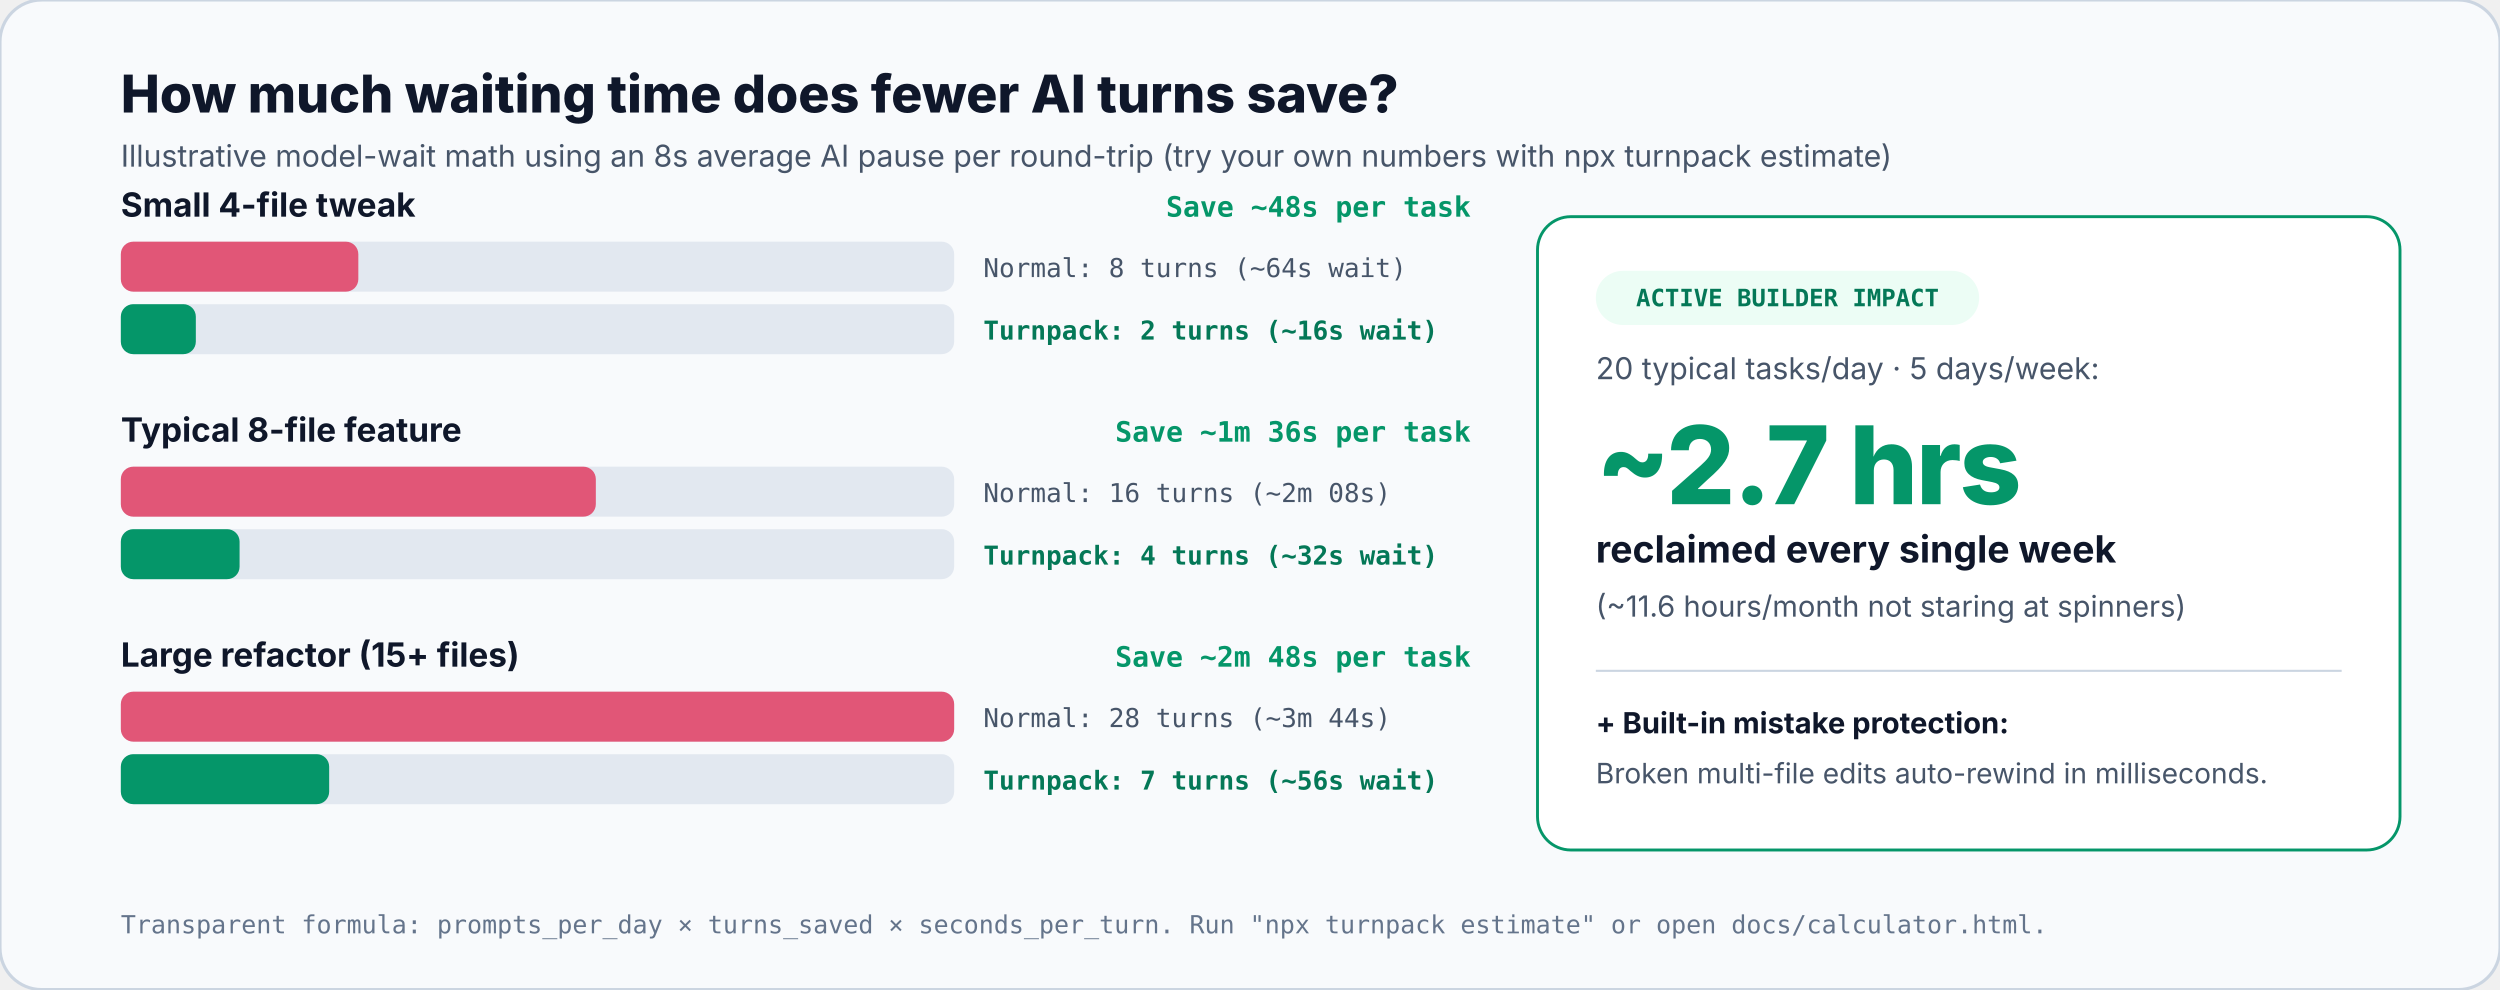
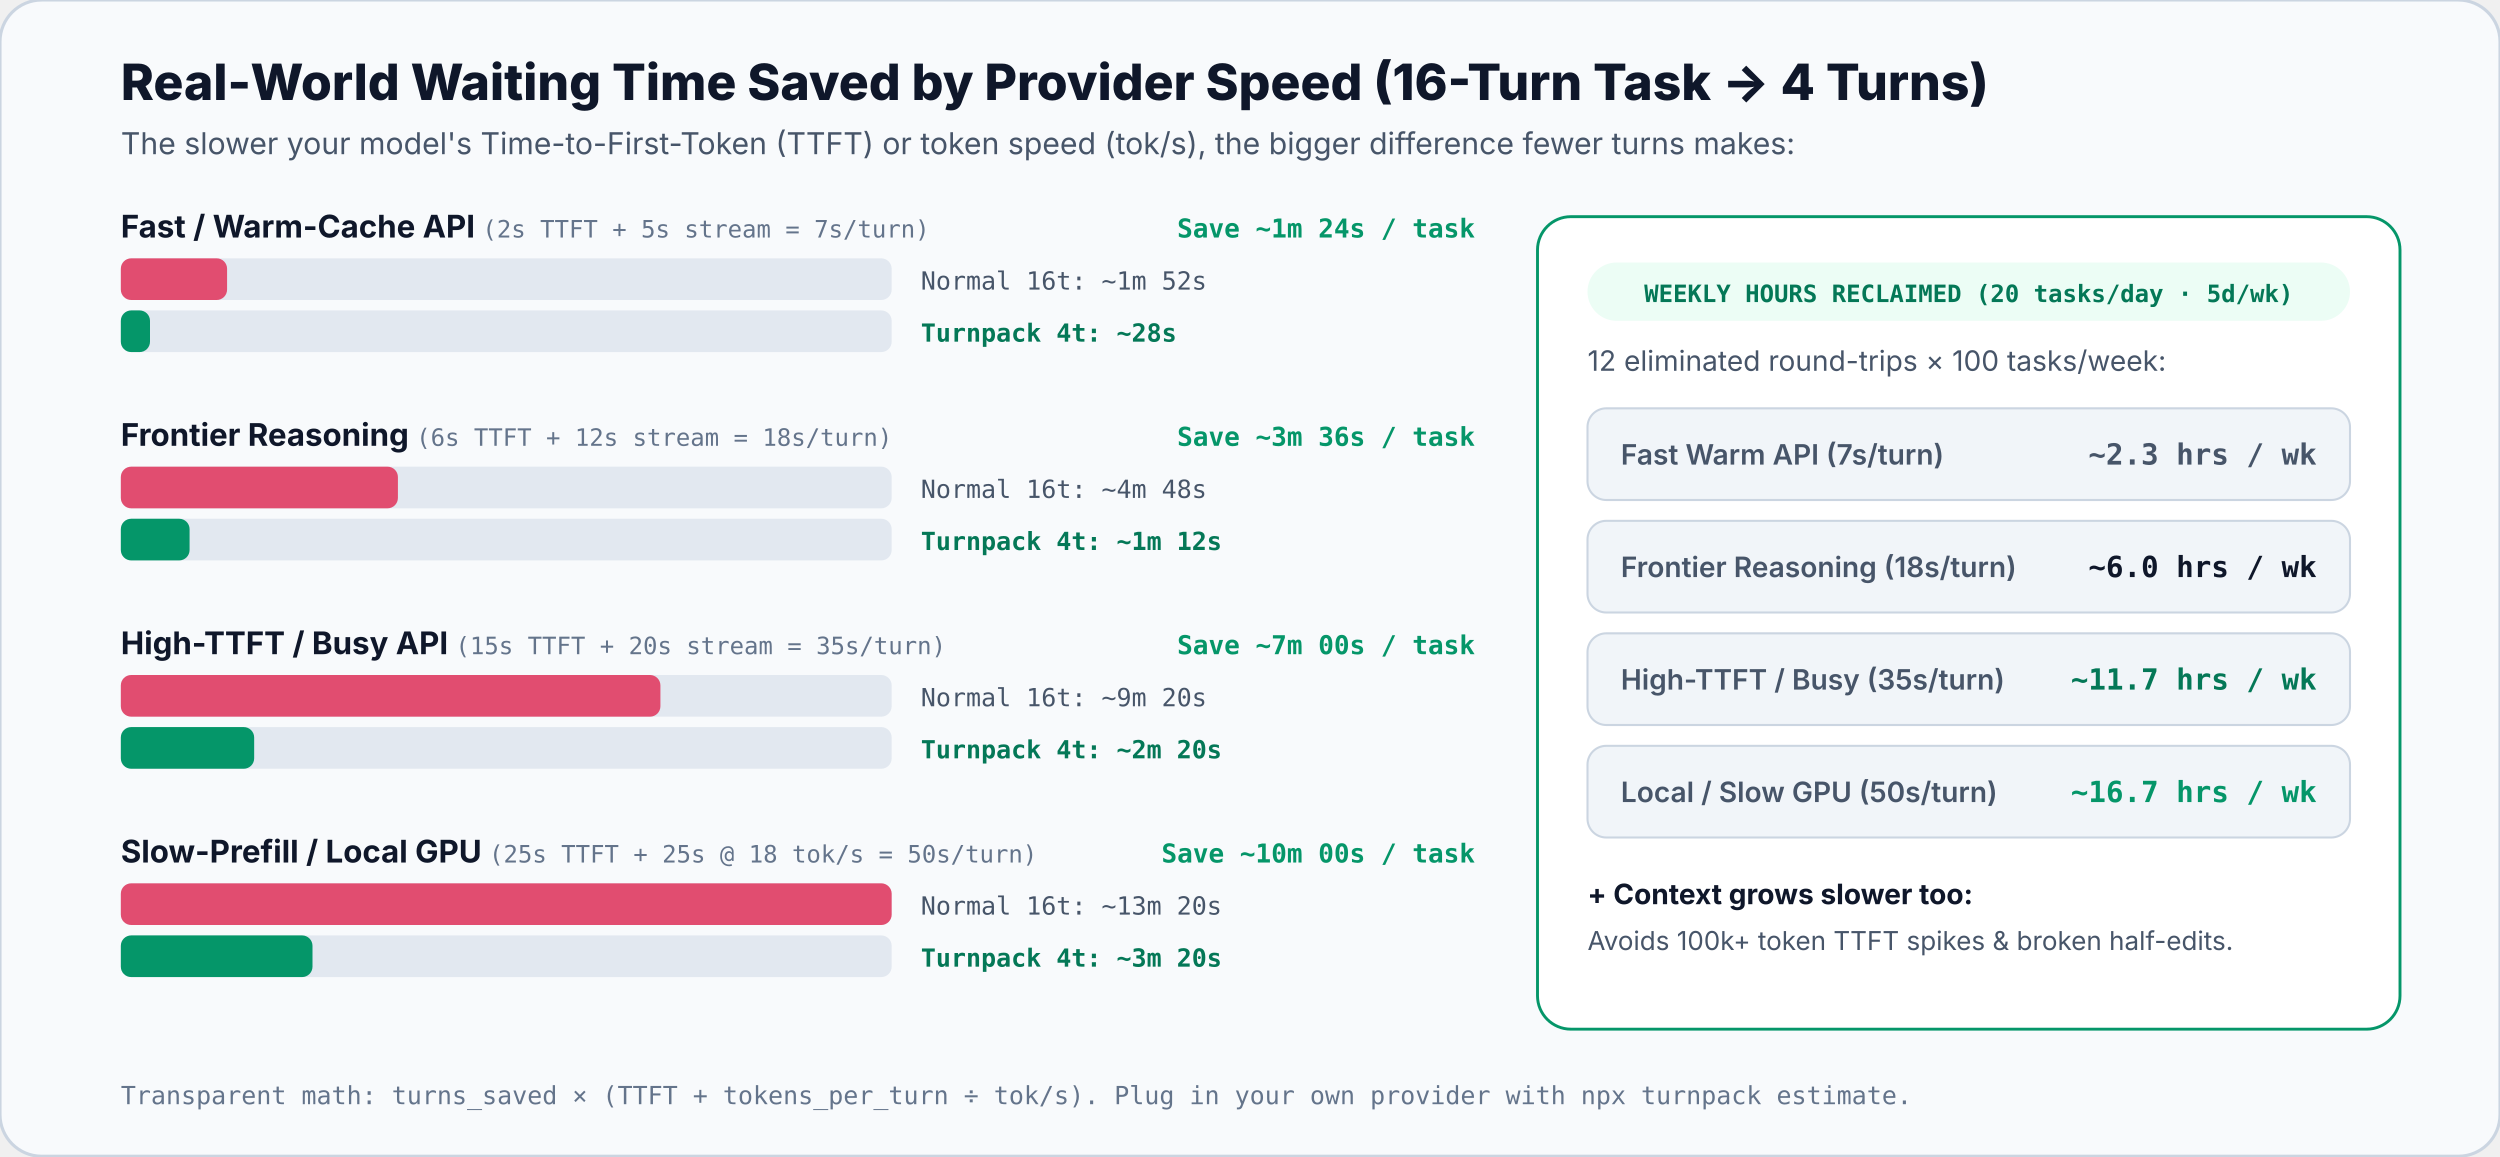
- <svg xmlns="http://www.w3.org/2000/svg" viewBox="0 0 1200 475" width="1200" height="475" role="img" aria-label="Time saved visualization chart">
-   <rect width="1200" height="475" rx="20" fill="#F8FAFC" stroke="#CBD5E1" stroke-width="1.5" />
-   <text x="58" y="54" fill="#0F172A" font-family="Inter, -apple-system, BlinkMacSystemFont, 'Segoe UI', Roboto, sans-serif" font-size="25" font-weight="800">How much waiting time does fewer AI turns save?</text>
-   <text x="58" y="80" fill="#475569" font-family="Inter, -apple-system, BlinkMacSystemFont, 'Segoe UI', Roboto, sans-serif" font-size="14.5">Illustrative model-wait math using an 8s average AI pause per round-trip (try your own numbers with npx turnpack estimate)</text>
-   <text x="58" y="104" fill="#0F172A" font-family="Inter, -apple-system, BlinkMacSystemFont, 'Segoe UI', Roboto, sans-serif" font-size="16" font-weight="700">Small 4-file tweak</text>
-   <text x="706" y="104" text-anchor="end" fill="#059669" font-family="ui-monospace, SFMono-Regular, Menlo, Consolas, monospace" font-size="13.5" font-weight="700">Save ~48s per task</text>
-   <rect x="58" y="116" width="400" height="24" rx="6" fill="#E2E8F0" />
-   <rect x="58" y="116" width="114" height="24" rx="6" fill="#E11D48" opacity="0.72" />
-   <text x="472" y="133" fill="#475569" font-family="ui-monospace, SFMono-Regular, Menlo, Consolas, monospace" font-size="12.5">Normal: 8 turns (~64s wait)</text>
-   <rect x="58" y="146" width="400" height="24" rx="6" fill="#E2E8F0" />
-   <rect x="58" y="146" width="36" height="24" rx="6" fill="#059669" />
-   <text x="472" y="163" fill="#047857" font-family="ui-monospace, SFMono-Regular, Menlo, Consolas, monospace" font-size="12.5" font-weight="700">Turnpack: 2 turns (~16s wait)</text>
-   <text x="58" y="212" fill="#0F172A" font-family="Inter, -apple-system, BlinkMacSystemFont, 'Segoe UI', Roboto, sans-serif" font-size="16" font-weight="700">Typical 8-file feature</text>
-   <text x="706" y="212" text-anchor="end" fill="#059669" font-family="ui-monospace, SFMono-Regular, Menlo, Consolas, monospace" font-size="13.5" font-weight="700">Save ~1m 36s per task</text>
-   <rect x="58" y="224" width="400" height="24" rx="6" fill="#E2E8F0" />
-   <rect x="58" y="224" width="228" height="24" rx="6" fill="#E11D48" opacity="0.72" />
-   <text x="472" y="241" fill="#475569" font-family="ui-monospace, SFMono-Regular, Menlo, Consolas, monospace" font-size="12.5">Normal: 16 turns (~2m 08s)</text>
-   <rect x="58" y="254" width="400" height="24" rx="6" fill="#E2E8F0" />
-   <rect x="58" y="254" width="57" height="24" rx="6" fill="#059669" />
-   <text x="472" y="271" fill="#047857" font-family="ui-monospace, SFMono-Regular, Menlo, Consolas, monospace" font-size="12.5" font-weight="700">Turnpack: 4 turns (~32s wait)</text>
-   <text x="58" y="320" fill="#0F172A" font-family="Inter, -apple-system, BlinkMacSystemFont, 'Segoe UI', Roboto, sans-serif" font-size="16" font-weight="700">Large refactor (15+ files)</text>
-   <text x="706" y="320" text-anchor="end" fill="#059669" font-family="ui-monospace, SFMono-Regular, Menlo, Consolas, monospace" font-size="13.5" font-weight="700">Save ~2m 48s per task</text>
-   <rect x="58" y="332" width="400" height="24" rx="6" fill="#E2E8F0" />
-   <rect x="58" y="332" width="400" height="24" rx="6" fill="#E11D48" opacity="0.72" />
-   <text x="472" y="349" fill="#475569" font-family="ui-monospace, SFMono-Regular, Menlo, Consolas, monospace" font-size="12.5">Normal: 28 turns (~3m 44s)</text>
-   <rect x="58" y="362" width="400" height="24" rx="6" fill="#E2E8F0" />
-   <rect x="58" y="362" width="100" height="24" rx="6" fill="#059669" />
-   <text x="472" y="379" fill="#047857" font-family="ui-monospace, SFMono-Regular, Menlo, Consolas, monospace" font-size="12.5" font-weight="700">Turnpack: 7 turns (~56s wait)</text>
-   <rect x="738" y="104" width="414" height="304" rx="16" fill="#FFFFFF" stroke="#059669" stroke-width="1.4" />
-   <rect x="766" y="130" width="184" height="26" rx="13" fill="#ECFDF5" />
-   <text x="858" y="147" text-anchor="middle" fill="#047857" font-family="ui-monospace, SFMono-Regular, Menlo, Consolas, monospace" font-size="11.5" font-weight="700">ACTIVE BUILDER IMPACT</text>
-   <text x="766" y="182" fill="#475569" font-family="Inter, -apple-system, BlinkMacSystemFont, 'Segoe UI', Roboto, sans-serif" font-size="14.5">20 typical tasks/day · 5 days/week:</text>
-   <text x="766" y="242" fill="#059669" font-family="Inter, -apple-system, BlinkMacSystemFont, 'Segoe UI', Roboto, sans-serif" font-size="52" font-weight="800" letter-spacing="-1">~2.7 hrs</text>
-   <text x="766" y="270" fill="#0F172A" font-family="Inter, -apple-system, BlinkMacSystemFont, 'Segoe UI', Roboto, sans-serif" font-size="18" font-weight="700">reclaimed every single week</text>
-   <text x="766" y="296" fill="#475569" font-family="Inter, -apple-system, BlinkMacSystemFont, 'Segoe UI', Roboto, sans-serif" font-size="14">(~11.6 hours/month not staring at spinners)</text>
-   <line x1="766" y1="322" x2="1124" y2="322" stroke="#CBD5E1" stroke-width="1" />
-   <text x="766" y="352" fill="#0F172A" font-family="Inter, -apple-system, BlinkMacSystemFont, 'Segoe UI', Roboto, sans-serif" font-size="14" font-weight="700">+ Built-in mistake protection:</text>
-   <text x="766" y="376" fill="#475569" font-family="Inter, -apple-system, BlinkMacSystemFont, 'Segoe UI', Roboto, sans-serif" font-size="13.5">Broken multi-file edits auto-rewind in milliseconds.</text>
-   <text x="58" y="448" fill="#64748B" font-family="ui-monospace, SFMono-Regular, Menlo, Consolas, monospace" font-size="12">Transparent formula: prompts_per_day × turns_saved × seconds_per_turn. Run "npx turnpack estimate" or open docs/calculator.html.</text>
+ <svg xmlns="http://www.w3.org/2000/svg" viewBox="0 0 1200 555" width="1200" height="555" role="img" aria-label="Time saved by provider TTFT and token speed">
+   <rect width="1200" height="555" rx="20" fill="#F8FAFC" stroke="#CBD5E1" stroke-width="1.5" />
+   <text x="58" y="48" fill="#0F172A" font-family="Inter, -apple-system, BlinkMacSystemFont, 'Segoe UI', Roboto, sans-serif" font-size="24" font-weight="800">Real-World Waiting Time Saved by Provider Speed (16-Turn Task → 4 Turns)</text>
+   <text x="58" y="74" fill="#475569" font-family="Inter, -apple-system, BlinkMacSystemFont, 'Segoe UI', Roboto, sans-serif" font-size="14.5">The slower your model's Time-to-First-Token (TTFT) or token speed (tok/s), the bigger difference fewer turns makes:</text>
+   <text x="58" y="114" fill="#0F172A" font-family="Inter, -apple-system, BlinkMacSystemFont, 'Segoe UI', Roboto, sans-serif" font-size="15" font-weight="700">Fast / Warm-Cache API <tspan fill="#64748B" font-family="ui-monospace, SFMono-Regular, Menlo, Consolas, monospace" font-size="11.5" font-weight="500">(2s TTFT + 5s stream = 7s/turn)</tspan>
+   </text>
+   <text x="708" y="114" text-anchor="end" fill="#059669" font-family="ui-monospace, SFMono-Regular, Menlo, Consolas, monospace" font-size="12.5" font-weight="700">Save ~1m 24s / task</text>
+   <rect x="58" y="124" width="370" height="20" rx="5" fill="#E2E8F0" />
+   <rect x="58" y="124" width="51" height="20" rx="5" fill="#E11D48" opacity="0.76" />
+   <text x="442" y="139" fill="#475569" font-family="ui-monospace, SFMono-Regular, Menlo, Consolas, monospace" font-size="12">Normal 16t: ~1m 52s</text>
+   <rect x="58" y="149" width="370" height="20" rx="5" fill="#E2E8F0" />
+   <rect x="58" y="149" width="14" height="20" rx="5" fill="#059669" />
+   <text x="442" y="164" fill="#047857" font-family="ui-monospace, SFMono-Regular, Menlo, Consolas, monospace" font-size="12" font-weight="700">Turnpack 4t: ~28s</text>
+   <text x="58" y="214" fill="#0F172A" font-family="Inter, -apple-system, BlinkMacSystemFont, 'Segoe UI', Roboto, sans-serif" font-size="15" font-weight="700">Frontier Reasoning <tspan fill="#64748B" font-family="ui-monospace, SFMono-Regular, Menlo, Consolas, monospace" font-size="11.5" font-weight="500">(6s TTFT + 12s stream = 18s/turn)</tspan>
+   </text>
+   <text x="708" y="214" text-anchor="end" fill="#059669" font-family="ui-monospace, SFMono-Regular, Menlo, Consolas, monospace" font-size="12.5" font-weight="700">Save ~3m 36s / task</text>
+   <rect x="58" y="224" width="370" height="20" rx="5" fill="#E2E8F0" />
+   <rect x="58" y="224" width="133" height="20" rx="5" fill="#E11D48" opacity="0.76" />
+   <text x="442" y="239" fill="#475569" font-family="ui-monospace, SFMono-Regular, Menlo, Consolas, monospace" font-size="12">Normal 16t: ~4m 48s</text>
+   <rect x="58" y="249" width="370" height="20" rx="5" fill="#E2E8F0" />
+   <rect x="58" y="249" width="33" height="20" rx="5" fill="#059669" />
+   <text x="442" y="264" fill="#047857" font-family="ui-monospace, SFMono-Regular, Menlo, Consolas, monospace" font-size="12" font-weight="700">Turnpack 4t: ~1m 12s</text>
+   <text x="58" y="314" fill="#0F172A" font-family="Inter, -apple-system, BlinkMacSystemFont, 'Segoe UI', Roboto, sans-serif" font-size="15" font-weight="700">High-TTFT / Busy API <tspan fill="#64748B" font-family="ui-monospace, SFMono-Regular, Menlo, Consolas, monospace" font-size="11.5" font-weight="500">(15s TTFT + 20s stream = 35s/turn)</tspan>
+   </text>
+   <text x="708" y="314" text-anchor="end" fill="#059669" font-family="ui-monospace, SFMono-Regular, Menlo, Consolas, monospace" font-size="12.5" font-weight="700">Save ~7m 00s / task</text>
+   <rect x="58" y="324" width="370" height="20" rx="5" fill="#E2E8F0" />
+   <rect x="58" y="324" width="259" height="20" rx="5" fill="#E11D48" opacity="0.76" />
+   <text x="442" y="339" fill="#475569" font-family="ui-monospace, SFMono-Regular, Menlo, Consolas, monospace" font-size="12">Normal 16t: ~9m 20s</text>
+   <rect x="58" y="349" width="370" height="20" rx="5" fill="#E2E8F0" />
+   <rect x="58" y="349" width="64" height="20" rx="5" fill="#059669" />
+   <text x="442" y="364" fill="#047857" font-family="ui-monospace, SFMono-Regular, Menlo, Consolas, monospace" font-size="12" font-weight="700">Turnpack 4t: ~2m 20s</text>
+   <text x="58" y="414" fill="#0F172A" font-family="Inter, -apple-system, BlinkMacSystemFont, 'Segoe UI', Roboto, sans-serif" font-size="15" font-weight="700">Slow-Prefill / Local GPU <tspan fill="#64748B" font-family="ui-monospace, SFMono-Regular, Menlo, Consolas, monospace" font-size="11.5" font-weight="500">(25s TTFT + 25s @ 18 tok/s = 50s/turn)</tspan>
+   </text>
+   <text x="708" y="414" text-anchor="end" fill="#059669" font-family="ui-monospace, SFMono-Regular, Menlo, Consolas, monospace" font-size="12.5" font-weight="700">Save ~10m 00s / task</text>
+   <rect x="58" y="424" width="370" height="20" rx="5" fill="#E2E8F0" />
+   <rect x="58" y="424" width="370" height="20" rx="5" fill="#E11D48" opacity="0.76" />
+   <text x="442" y="439" fill="#475569" font-family="ui-monospace, SFMono-Regular, Menlo, Consolas, monospace" font-size="12">Normal 16t: ~13m 20s</text>
+   <rect x="58" y="449" width="370" height="20" rx="5" fill="#E2E8F0" />
+   <rect x="58" y="449" width="92" height="20" rx="5" fill="#059669" />
+   <text x="442" y="464" fill="#047857" font-family="ui-monospace, SFMono-Regular, Menlo, Consolas, monospace" font-size="12" font-weight="700">Turnpack 4t: ~3m 20s</text>
+   <rect x="738" y="104" width="414" height="390" rx="16" fill="#FFFFFF" stroke="#059669" stroke-width="1.4" />
+   <rect x="762" y="126" width="366" height="28" rx="14" fill="#ECFDF5" />
+   <text x="945" y="145" text-anchor="middle" fill="#047857" font-family="ui-monospace, SFMono-Regular, Menlo, Consolas, monospace" font-size="11.5" font-weight="700">WEEKLY HOURS RECLAIMED (20 tasks/day · 5d/wk)</text>
+   <text x="762" y="178" fill="#475569" font-family="Inter, -apple-system, BlinkMacSystemFont, 'Segoe UI', Roboto, sans-serif" font-size="13.5">12 eliminated round-trips × 100 tasks/week:</text>
+   <rect x="762" y="196" width="366" height="44" rx="9" fill="#F1F5F9" stroke="#CBD5E1" stroke-width="1" />
+   <text x="778" y="223" fill="#475569" font-family="Inter, -apple-system, BlinkMacSystemFont, 'Segoe UI', Roboto, sans-serif" font-size="13.5" font-weight="600">Fast Warm API (7s/turn)</text>
+   <text x="1112" y="223" text-anchor="end" fill="#475569" font-family="ui-monospace, SFMono-Regular, Menlo, Consolas, monospace" font-size="14" font-weight="700">~2.3 hrs / wk</text>
+   <rect x="762" y="250" width="366" height="44" rx="9" fill="#F1F5F9" stroke="#CBD5E1" stroke-width="1" />
+   <text x="778" y="277" fill="#475569" font-family="Inter, -apple-system, BlinkMacSystemFont, 'Segoe UI', Roboto, sans-serif" font-size="13.5" font-weight="600">Frontier Reasoning (18s/turn)</text>
+   <text x="1112" y="277" text-anchor="end" fill="#0F172A" font-family="ui-monospace, SFMono-Regular, Menlo, Consolas, monospace" font-size="14" font-weight="700">~6.0 hrs / wk</text>
+   <rect x="762" y="304" width="366" height="44" rx="9" fill="#F1F5F9" stroke="#CBD5E1" stroke-width="1" />
+   <text x="778" y="331" fill="#475569" font-family="Inter, -apple-system, BlinkMacSystemFont, 'Segoe UI', Roboto, sans-serif" font-size="13.5" font-weight="600">High-TTFT / Busy (35s/turn)</text>
+   <text x="1112" y="331" text-anchor="end" fill="#047857" font-family="ui-monospace, SFMono-Regular, Menlo, Consolas, monospace" font-size="14" font-weight="700">~11.7 hrs / wk</text>
+   <rect x="762" y="358" width="366" height="44" rx="9" fill="#F1F5F9" stroke="#CBD5E1" stroke-width="1" />
+   <text x="778" y="385" fill="#475569" font-family="Inter, -apple-system, BlinkMacSystemFont, 'Segoe UI', Roboto, sans-serif" font-size="13.5" font-weight="600">Local / Slow GPU (50s/turn)</text>
+   <text x="1112" y="385" text-anchor="end" fill="#059669" font-family="ui-monospace, SFMono-Regular, Menlo, Consolas, monospace" font-size="14" font-weight="700">~16.7 hrs / wk</text>
+   <text x="762" y="434" fill="#0F172A" font-family="Inter, -apple-system, BlinkMacSystemFont, 'Segoe UI', Roboto, sans-serif" font-size="13.5" font-weight="700">+ Context grows slower too:</text>
+   <text x="762" y="456" fill="#475569" font-family="Inter, -apple-system, BlinkMacSystemFont, 'Segoe UI', Roboto, sans-serif" font-size="12.5">Avoids 100k+ token TTFT spikes &amp; broken half-edits.</text>
+   <text x="58" y="530" fill="#64748B" font-family="ui-monospace, SFMono-Regular, Menlo, Consolas, monospace" font-size="12">Transparent math: turns_saved × (TTFT + tokens_per_turn ÷ tok/s). Plug in your own provider with npx turnpack estimate.</text>
</svg>
